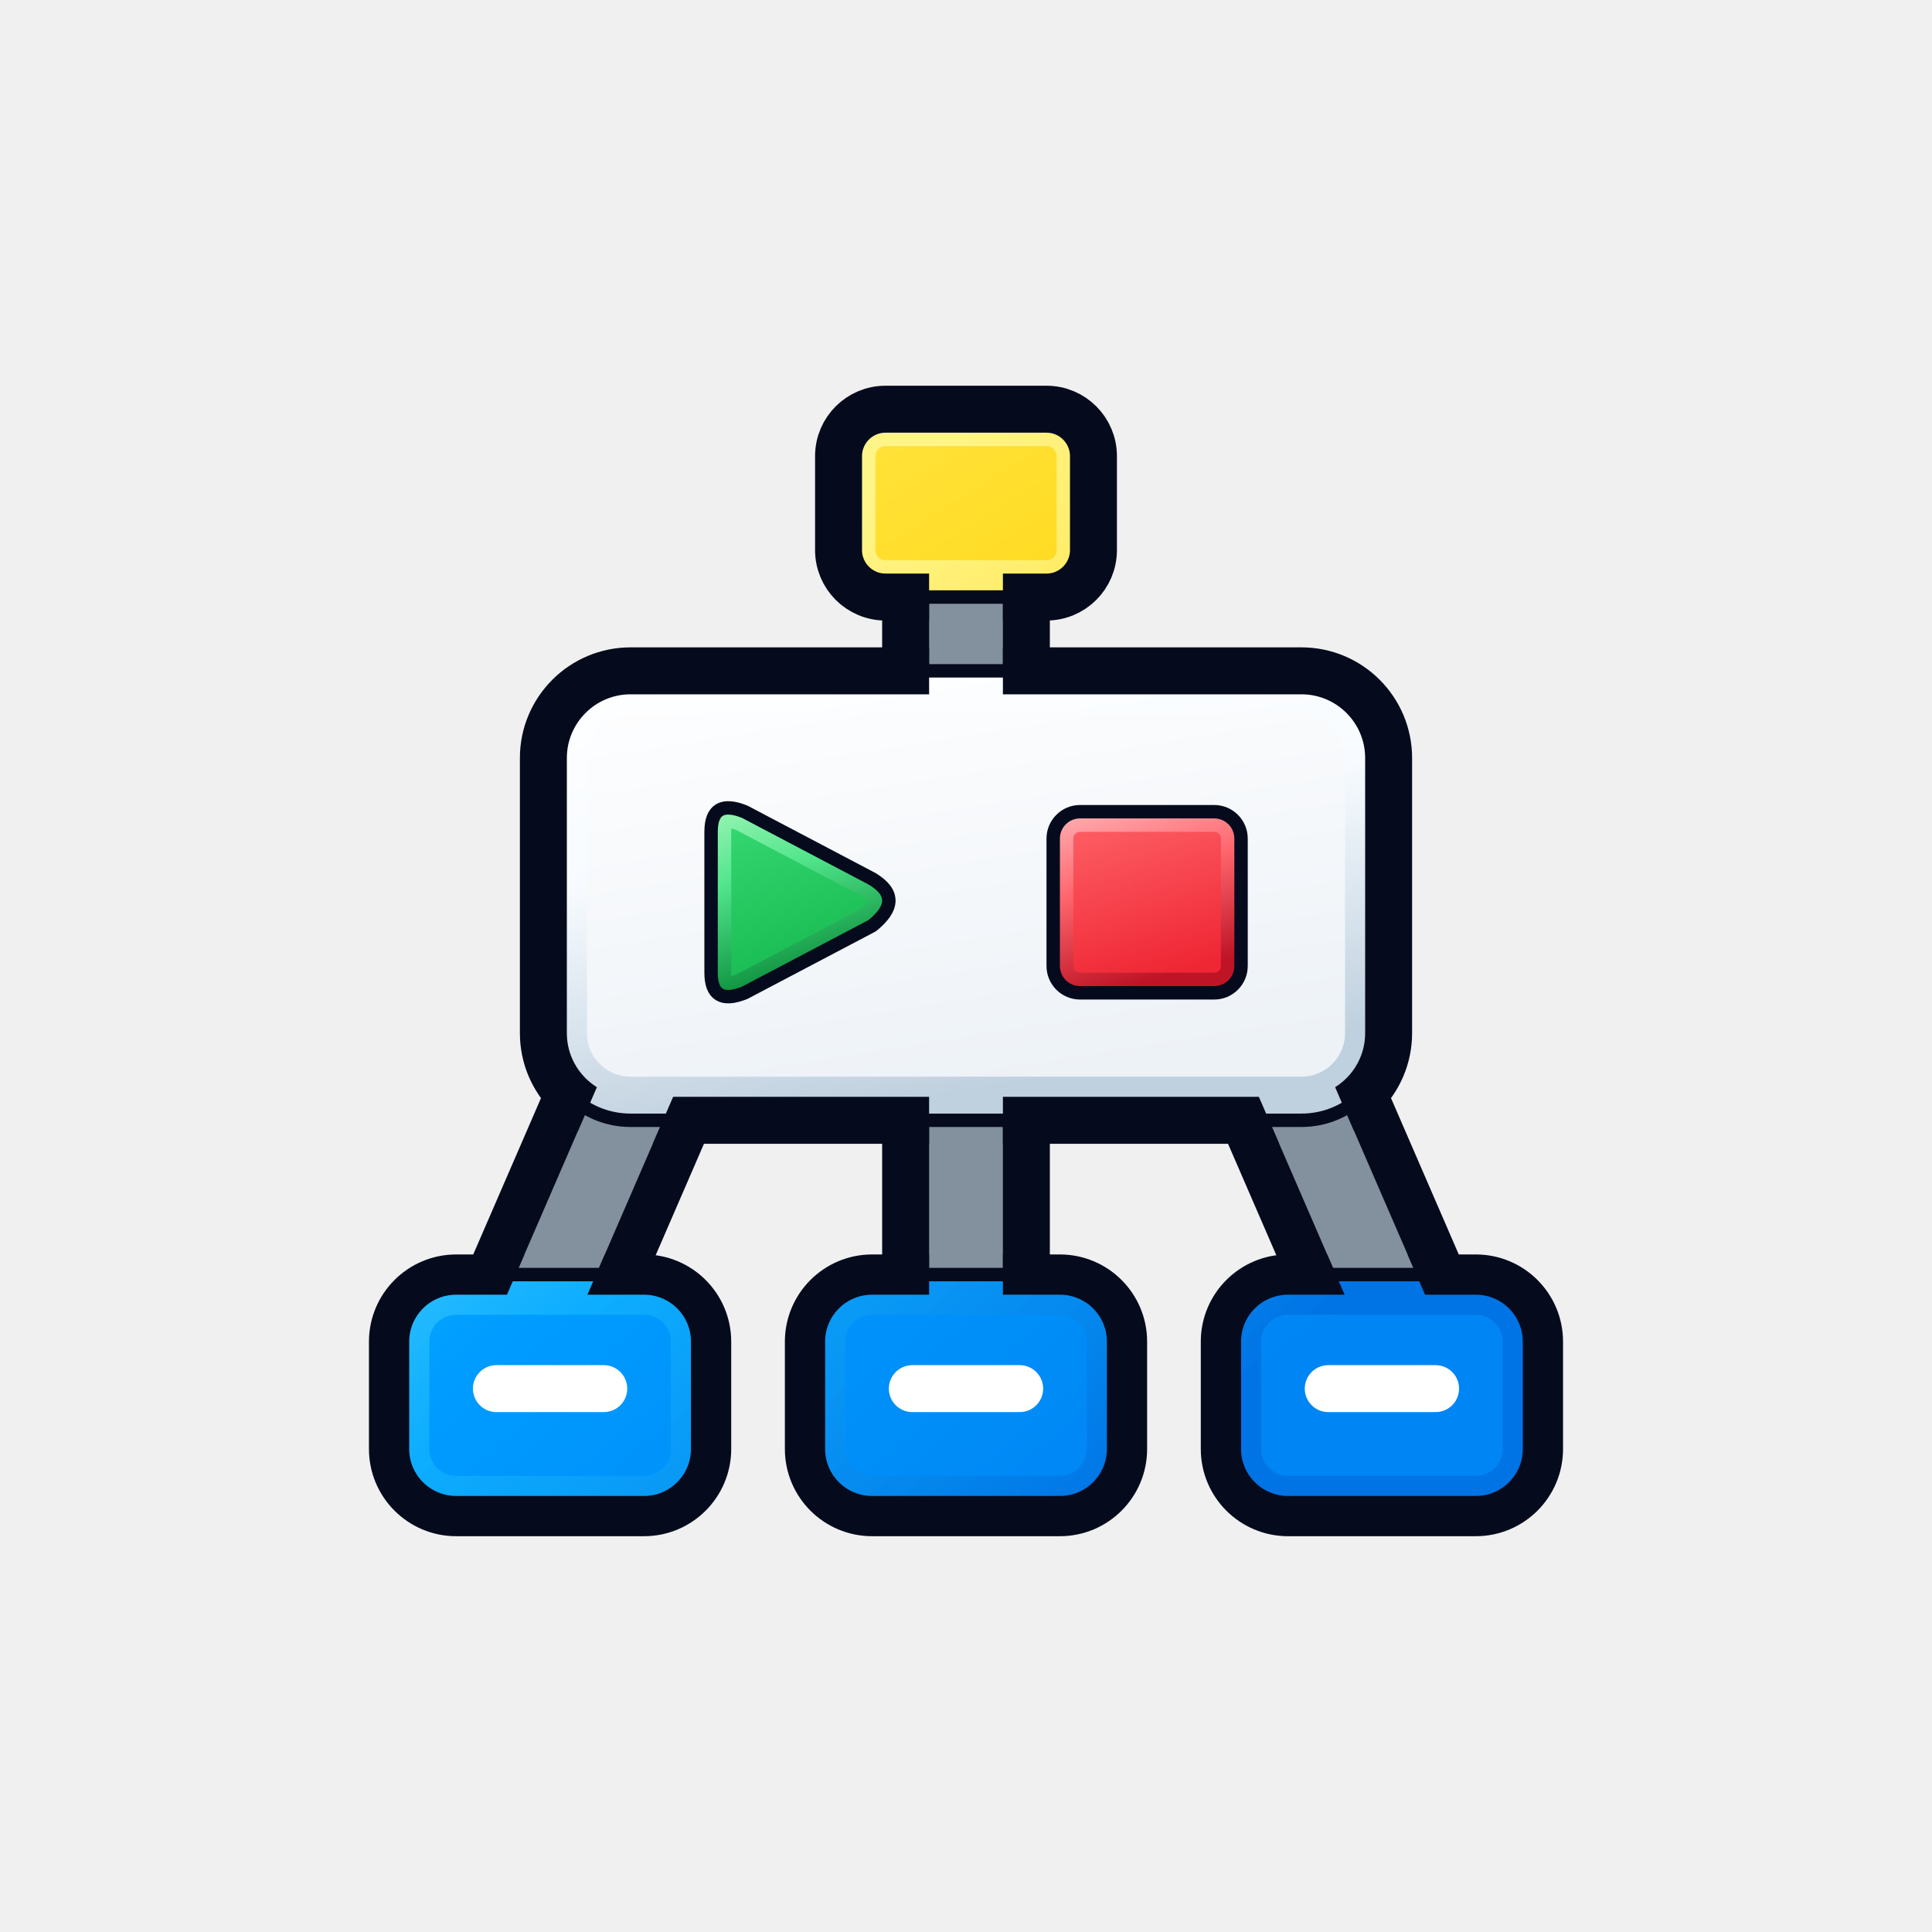
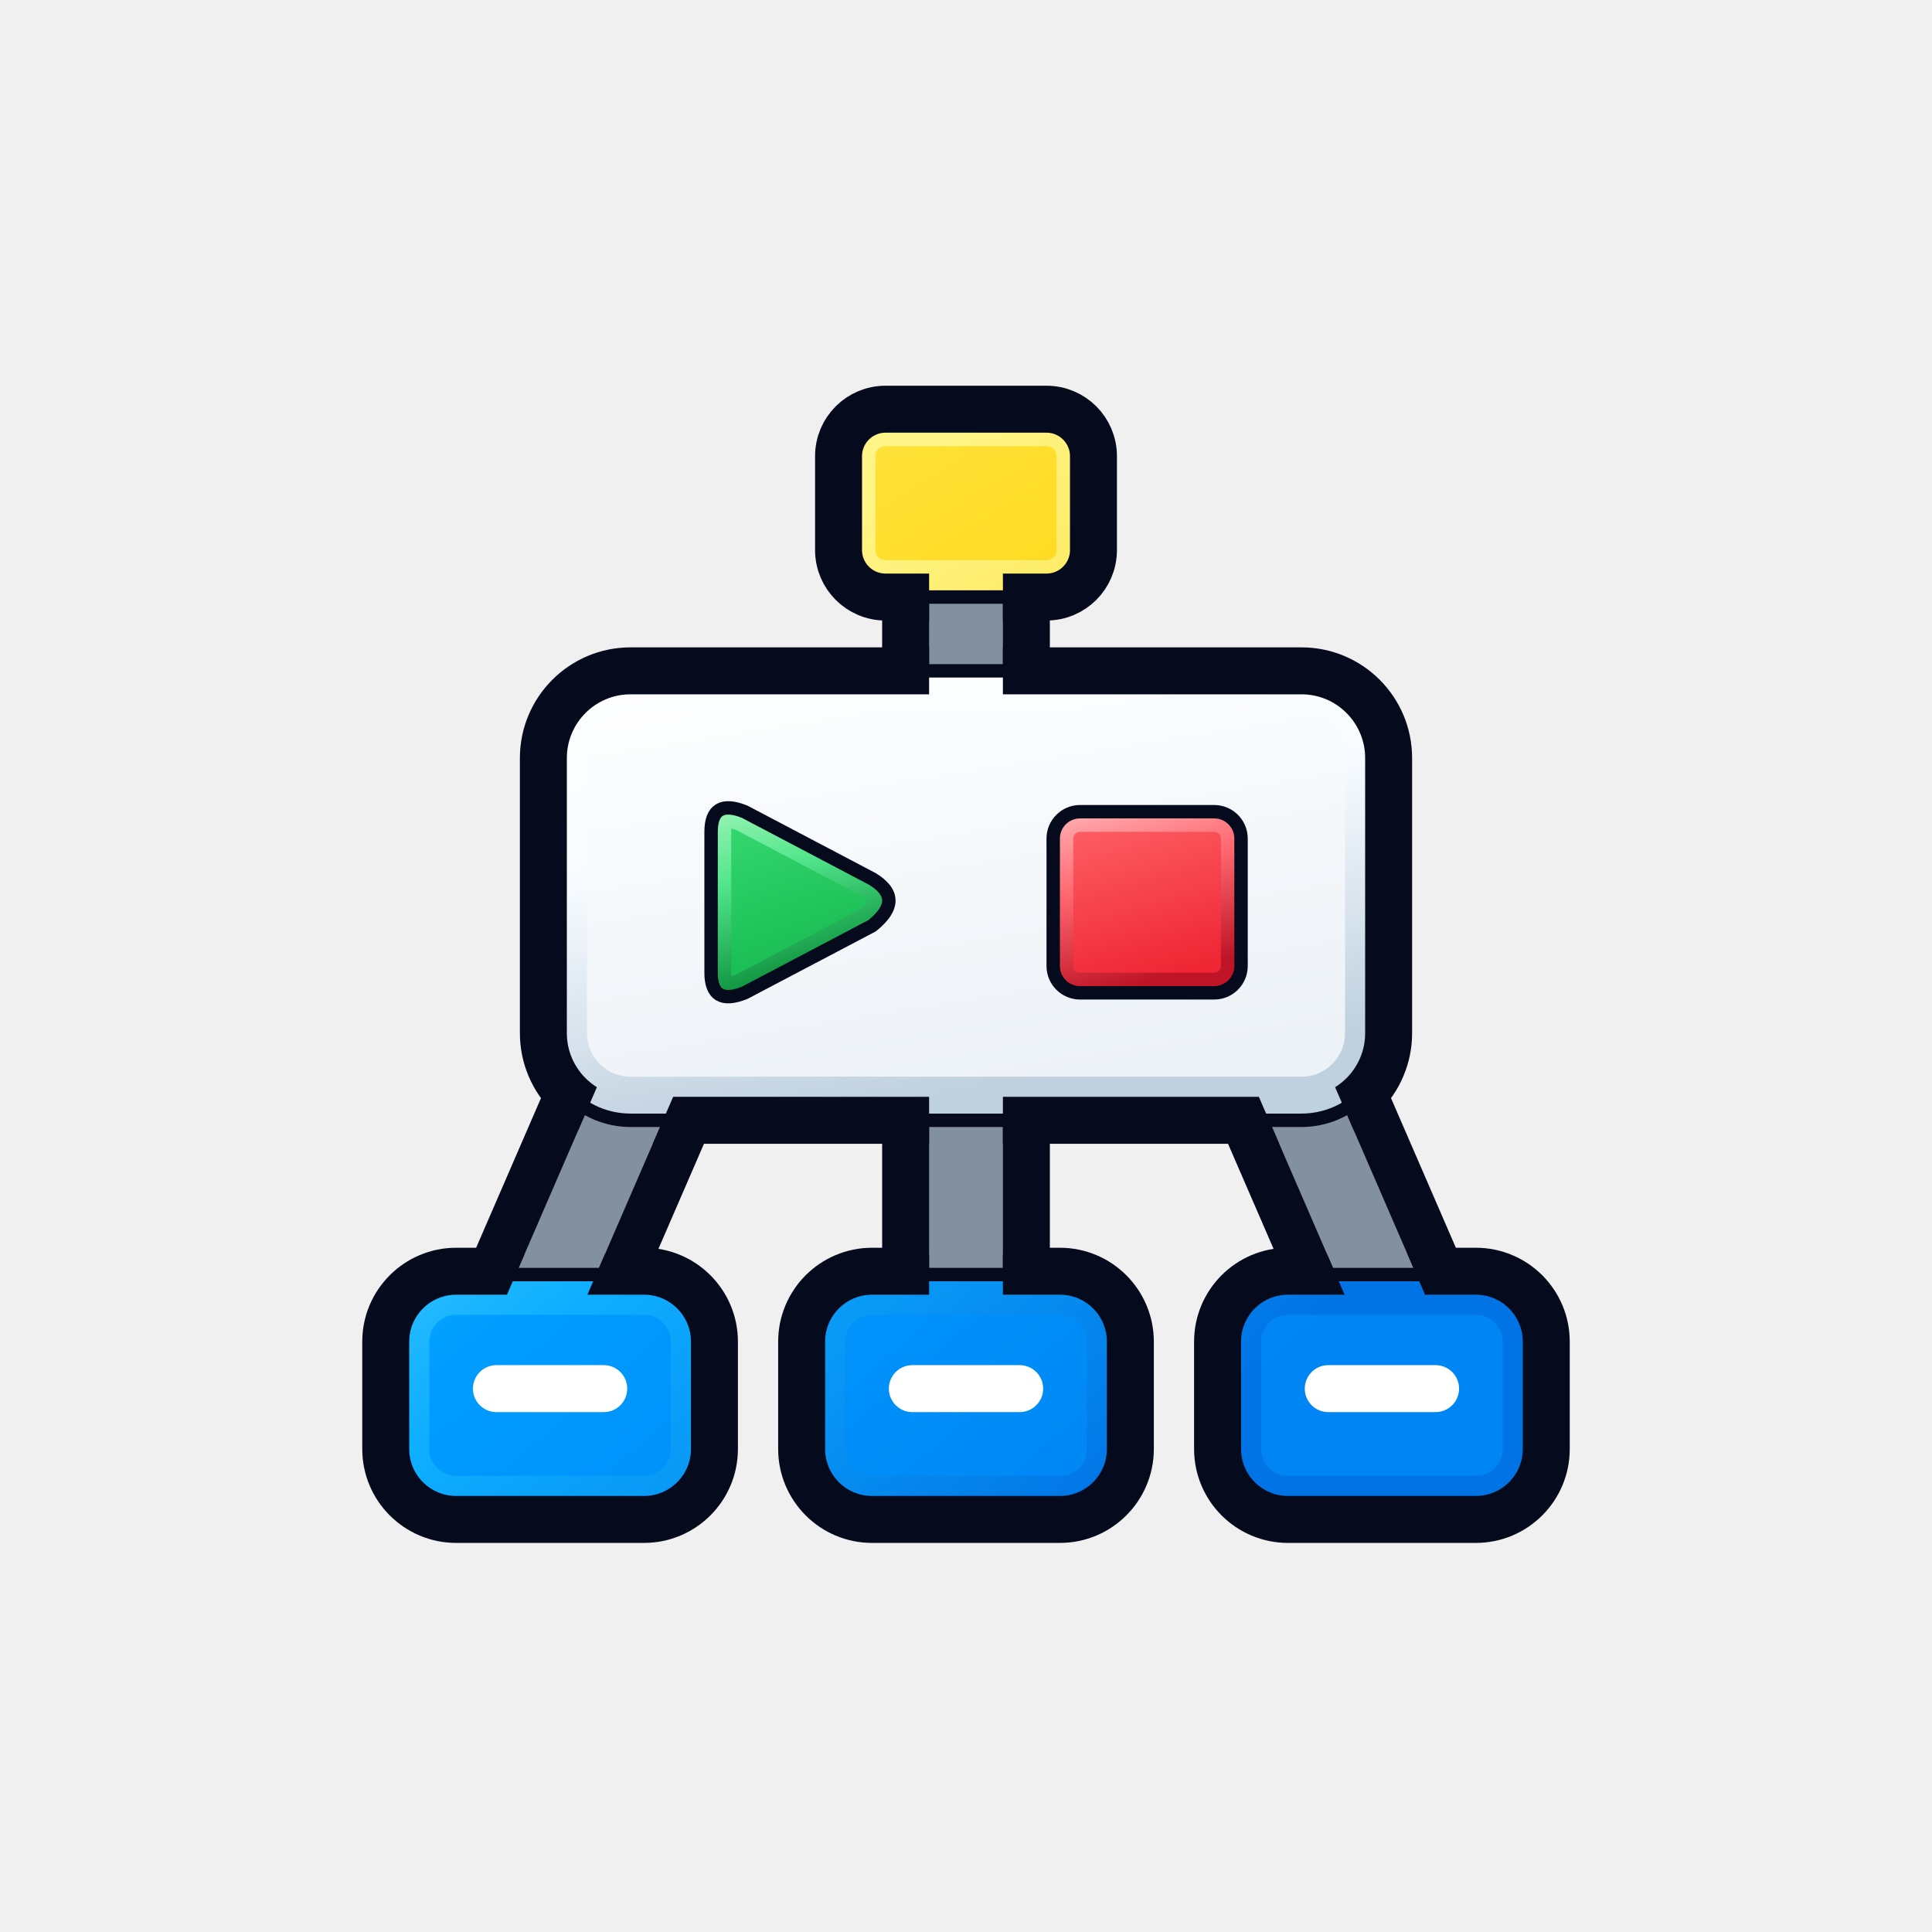
<svg xmlns="http://www.w3.org/2000/svg" width="288" height="288" viewBox="0 0 288 288" role="img" aria-labelledby="job-controller-title">
  <defs>
    <linearGradient id="job-controller-blue" gradientUnits="userSpaceOnUse" x1="96" y1="93" x2="192" y2="205">
      <stop offset="0" stop-color="#10c4fb" stop-opacity="1" />
      <stop offset="0.45" stop-color="#009cff" stop-opacity="1" />
      <stop offset="1" stop-color="#0085f4" stop-opacity="1" />
    </linearGradient>
    <linearGradient id="job-controller-blue-edge" gradientUnits="userSpaceOnUse" x1="91" y1="92" x2="191" y2="203">
      <stop offset="0" stop-color="#83e7ff" stop-opacity="1" />
      <stop offset="0.5" stop-color="#16b9ff" stop-opacity="0.6" />
      <stop offset="1" stop-color="#006bdd" stop-opacity="0.7" />
    </linearGradient>
    <linearGradient id="job-controller-white" gradientUnits="objectBoundingBox" x1="0" y1="0" x2="0.3" y2="1">
      <stop offset="0" stop-color="#ffffff" stop-opacity="1" />
      <stop offset="1" stop-color="#edf2f7" stop-opacity="1" />
    </linearGradient>
    <linearGradient id="job-controller-white-edge" gradientUnits="objectBoundingBox" x1="0" y1="0" x2="0.3" y2="1">
      <stop offset="0" stop-color="#ffffff" stop-opacity="1" />
      <stop offset="0.45" stop-color="#f7fbff" stop-opacity="1" />
      <stop offset="1" stop-color="#bfd0de" stop-opacity="1" />
    </linearGradient>
    <linearGradient id="job-controller-gold" gradientUnits="userSpaceOnUse" x1="105" y1="80" x2="188" y2="213">
      <stop offset="0" stop-color="#ffe23a" stop-opacity="1" />
      <stop offset="0.5" stop-color="#ffd000" stop-opacity="1" />
      <stop offset="1" stop-color="#ffc300" stop-opacity="1" />
    </linearGradient>
    <linearGradient id="job-controller-gold-edge" gradientUnits="userSpaceOnUse" x1="100" y1="100" x2="187" y2="206">
      <stop offset="0" stop-color="#fff487" stop-opacity="1" />
      <stop offset="0.5" stop-color="#ffdf35" stop-opacity="1" />
      <stop offset="1" stop-color="#ecac00" stop-opacity="1" />
    </linearGradient>
    <linearGradient id="job-controller-green" gradientUnits="objectBoundingBox" x1="0" y1="0" x2="0.3" y2="1">
      <stop offset="0" stop-color="#38db74" stop-opacity="1" />
      <stop offset="1" stop-color="#16b94f" stop-opacity="1" />
    </linearGradient>
    <linearGradient id="job-controller-green-edge" gradientUnits="objectBoundingBox" x1="0" y1="0" x2="0.3" y2="1">
      <stop offset="0" stop-color="#9af5b5" stop-opacity="1" />
      <stop offset="0.4" stop-color="#51e58b" stop-opacity="1" />
      <stop offset="1" stop-color="#088a37" stop-opacity="1" />
    </linearGradient>
    <linearGradient id="job-controller-red" gradientUnits="objectBoundingBox" x1="0" y1="0" x2="0.3" y2="1">
      <stop offset="0" stop-color="#ff656a" stop-opacity="1" />
      <stop offset="1" stop-color="#ef2634" stop-opacity="1" />
    </linearGradient>
    <linearGradient id="job-controller-red-edge" gradientUnits="objectBoundingBox" x1="0" y1="0" x2="0.3" y2="1">
      <stop offset="0" stop-color="#ffb2b5" stop-opacity="1" />
      <stop offset="0.45" stop-color="#ff666e" stop-opacity="1" />
      <stop offset="1" stop-color="#be1425" stop-opacity="1" />
    </linearGradient>
    <rect id="job-controller-top" x="125" y="61" width="38" height="28" rx="7" />
    <clipPath id="job-controller-top-clip">
      <use href="#job-controller-top" />
    </clipPath>
    <rect id="job-controller-body" x="81" y="100" width="126" height="67" rx="13" />
    <clipPath id="job-controller-body-clip">
      <use href="#job-controller-body" />
    </clipPath>
    <path id="job-controller-play" d="M106 124 Q106 119 111 121 L130 131 Q135 134 130 138 L111 148 Q106 150 106 145 Z" />
    <clipPath id="job-controller-play-clip">
      <use href="#job-controller-play" />
    </clipPath>
    <rect id="job-controller-stop" x="157" y="121" width="28" height="27" rx="4" />
    <clipPath id="job-controller-stop-clip">
      <use href="#job-controller-stop" />
    </clipPath>
    <rect id="job-controller-node-0" x="58" y="190" width="48" height="36" rx="10" />
    <clipPath id="job-controller-node-0-clip">
      <use href="#job-controller-node-0" />
    </clipPath>
    <rect id="job-controller-node-1" x="120" y="190" width="48" height="36" rx="10" />
    <clipPath id="job-controller-node-1-clip">
      <use href="#job-controller-node-1" />
    </clipPath>
    <rect id="job-controller-node-2" x="182" y="190" width="48" height="36" rx="10" />
    <clipPath id="job-controller-node-2-clip">
      <use href="#job-controller-node-2" />
    </clipPath>
    <mask id="job-controller-junction-mask" maskUnits="userSpaceOnUse" x="0" y="0" width="288" height="288">
      <rect width="288" height="288" fill="white" />
      <g fill="black" stroke="black" stroke-width="6">
        <path d="M141.5 85 H146.5 V104.5 H141.5Z" />
        <path d="M141.5 162.5 H146.5 V194 H141.5Z" />
        <path d="M92.059 162.5 H97.507 L83.858 194 H78.409Z" />
        <path d="M190.493 162.5 H195.941 L209.591 194 H204.142Z" />
      </g>
    </mask>
  </defs>
+   <g id="job-controller-exterior-width" fill="none" stroke="#050b1d" stroke-linecap="round" stroke-linejoin="round">
+     <g stroke-linecap="round" stroke-linejoin="round">
+       <use href="#job-controller-node-0" fill="none" stroke="#050b1d" stroke-width="8" mask="url(#job-controller-junction-mask)" />
+     </g>
+     <g stroke-linecap="round" stroke-linejoin="round">
+       <use href="#job-controller-node-1" fill="none" stroke="#050b1d" stroke-width="8" mask="url(#job-controller-junction-mask)" />
+     </g>
+     <g stroke-linecap="round" stroke-linejoin="round">
+       <use href="#job-controller-node-2" fill="none" stroke="#050b1d" stroke-width="8" mask="url(#job-controller-junction-mask)" />
+     </g>
+   </g>
  <g stroke-linecap="round" stroke-linejoin="round">
    <path d="M144 89 V190" fill="none" stroke="#050b1d" stroke-width="25" />
    <path d="M95 162 L82 192" fill="none" stroke="#050b1d" stroke-width="25" />
    <path d="M193 162 L206 192" fill="none" stroke="#050b1d" stroke-width="25" />
    <g id="job-controller-connector-faces" fill="#83909d" stroke="#83909d" stroke-width="6">
      <path d="M141.5 85 H146.5 V104.5 H141.5Z" />
      <path d="M141.5 162.5 H146.5 V194 H141.5Z" />
      <path d="M92.059 162.5 H97.507 L83.858 194 H78.409Z" />
      <path d="M190.493 162.5 H195.941 L209.591 194 H204.142Z" />
    </g>
    <use href="#job-controller-top" fill="url(#job-controller-gold)" />
    <use href="#job-controller-top" fill="none" stroke="url(#job-controller-gold-edge)" stroke-width="11" clip-path="url(#job-controller-top-clip)" />
    <use href="#job-controller-top" fill="none" stroke="#050b1d" stroke-width="7" mask="url(#job-controller-junction-mask)" />
    <use href="#job-controller-body" fill="url(#job-controller-white)" />
    <use href="#job-controller-body" fill="none" stroke="url(#job-controller-white-edge)" stroke-width="13" clip-path="url(#job-controller-body-clip)" />
    <use href="#job-controller-body" fill="none" stroke="#050b1d" stroke-width="7" mask="url(#job-controller-junction-mask)" />
    <use href="#job-controller-play" fill="url(#job-controller-green)" />
    <use href="#job-controller-play" fill="none" stroke="url(#job-controller-green-edge)" stroke-width="6" clip-path="url(#job-controller-play-clip)" />
    <use href="#job-controller-play" fill="none" stroke="#050b1d" stroke-width="2" />
    <use href="#job-controller-stop" fill="url(#job-controller-red)" />
    <use href="#job-controller-stop" fill="none" stroke="url(#job-controller-red-edge)" stroke-width="6" clip-path="url(#job-controller-stop-clip)" />
    <use href="#job-controller-stop" fill="none" stroke="#050b1d" stroke-width="2" />
    <use href="#job-controller-node-0" fill="url(#job-controller-blue)" />
    <use href="#job-controller-node-0" fill="none" stroke="url(#job-controller-blue-edge)" stroke-width="12" clip-path="url(#job-controller-node-0-clip)" />
    <use href="#job-controller-node-0" fill="none" stroke="#050b1d" stroke-width="6" mask="url(#job-controller-junction-mask)" />
    <path d="M74 207 H90" fill="none" stroke="#ffffff" stroke-width="7" />
    <use href="#job-controller-node-1" fill="url(#job-controller-blue)" />
    <use href="#job-controller-node-1" fill="none" stroke="url(#job-controller-blue-edge)" stroke-width="12" clip-path="url(#job-controller-node-1-clip)" />
    <use href="#job-controller-node-1" fill="none" stroke="#050b1d" stroke-width="6" mask="url(#job-controller-junction-mask)" />
    <path d="M136 207 H152" fill="none" stroke="#ffffff" stroke-width="7" />
    <use href="#job-controller-node-2" fill="url(#job-controller-blue)" />
    <use href="#job-controller-node-2" fill="none" stroke="url(#job-controller-blue-edge)" stroke-width="12" clip-path="url(#job-controller-node-2-clip)" />
    <use href="#job-controller-node-2" fill="none" stroke="#050b1d" stroke-width="6" mask="url(#job-controller-junction-mask)" />
    <path d="M198 207 H214" fill="none" stroke="#ffffff" stroke-width="7" />
    <g id="job-controller-junction-boundaries" fill="none" stroke="#050b1d" stroke-width="2">
      <use href="#job-controller-top" />
      <use href="#job-controller-body" />
      <use href="#job-controller-node-0" />
      <use href="#job-controller-node-1" />
      <use href="#job-controller-node-2" />
    </g>
  </g>
</svg>
